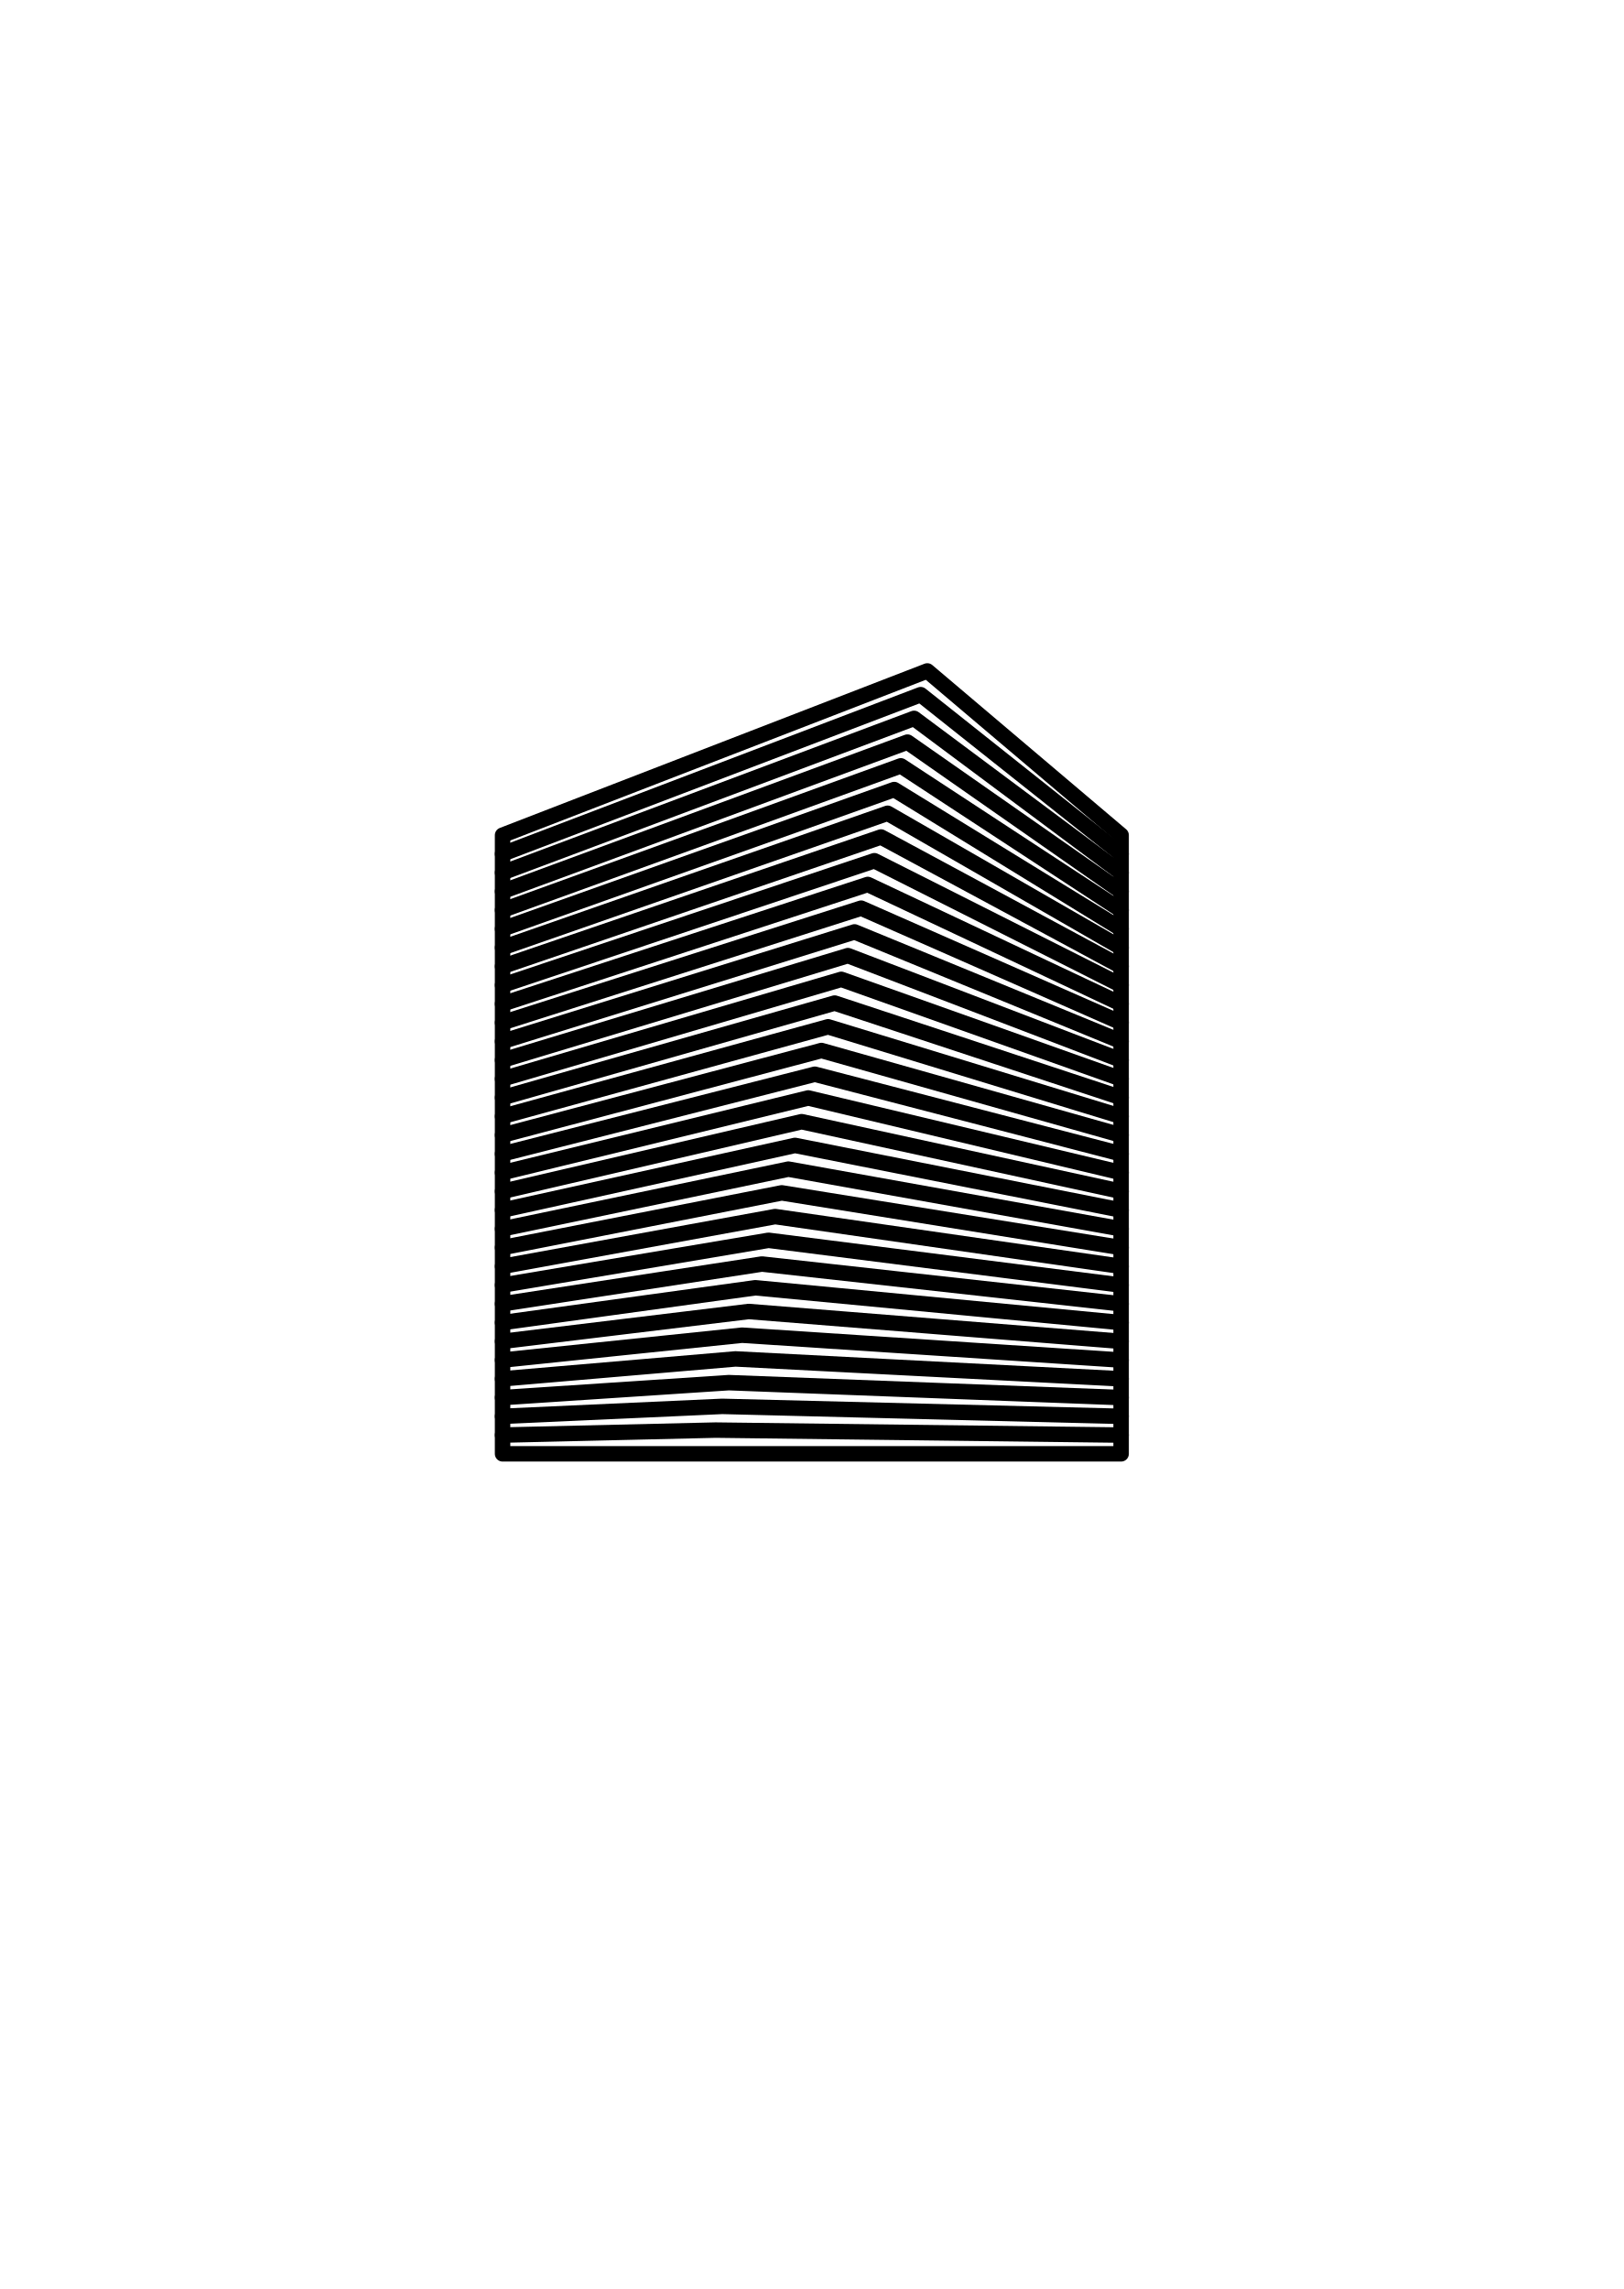
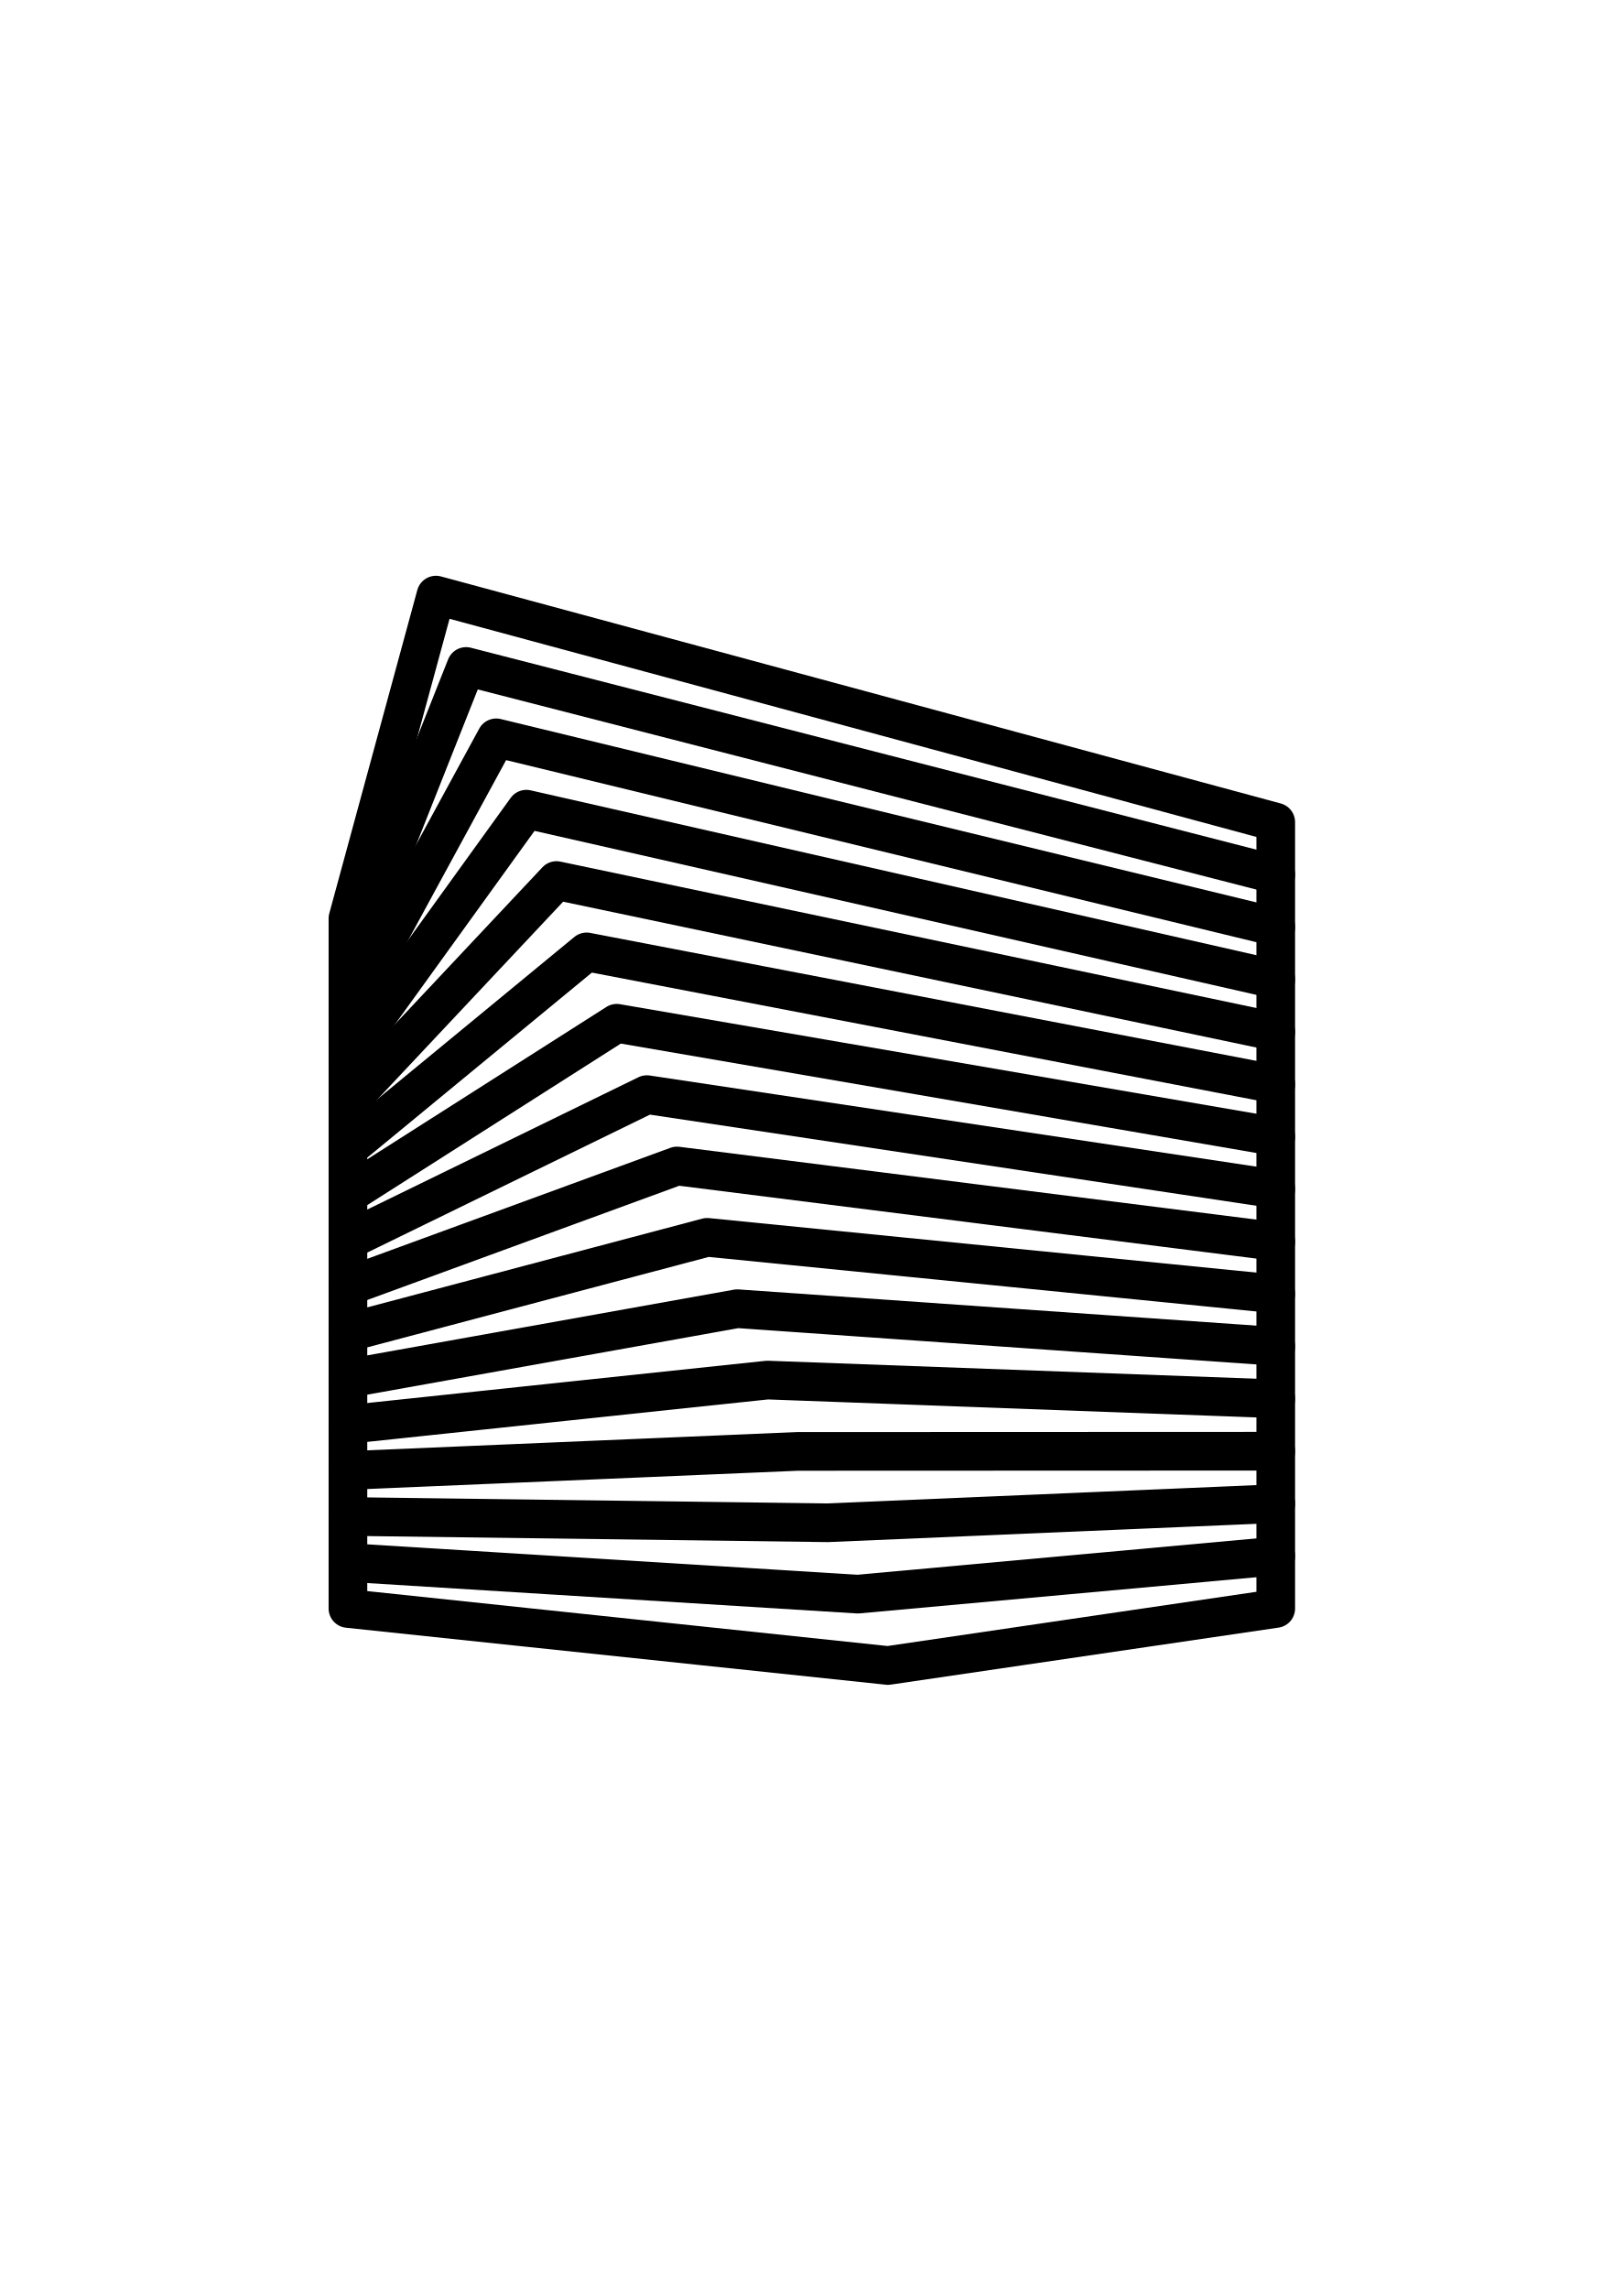
<svg xmlns="http://www.w3.org/2000/svg" version="1.1" width="105" height="148" viewbox="0 0 105 148">
-   <g style="fill: none; stroke-linecap: round;stroke-linejoin: round; stroke-width: 1; stroke: #09f;">
-   </g>
-   <g style="fill: none; stroke-linecap: round;stroke-linejoin: round; stroke-width: 1; stroke: #f09;">
-   </g>
-   <g style="fill: none; stroke-linecap: round;stroke-linejoin: round; stroke-width: 1; stroke: #000;">
-     <path d="M 72.5 92.788 L46.276 92.466 L32.5 92.788" />
-     <path d="M 72.5 91.576 L46.704 90.932 L32.5 91.576" />
-     <path d="M 72.5 90.364 L47.131 89.398 L32.5 90.364" />
-     <path d="M 72.5 89.152 L47.559 87.864 L32.5 89.152" />
-     <path d="M 72.5 87.939 L47.987 86.33 L32.5 87.939" />
-     <path d="M 72.5 86.727 L48.415 84.797 L32.5 86.727" />
-     <path d="M 72.5 85.515 L48.843 83.263 L32.5 85.515" />
-     <path d="M 72.5 84.303 L49.271 81.729 L32.5 84.303" />
-     <path d="M 72.5 83.091 L49.698 80.195 L32.5 83.091" />
-     <path d="M 72.5 81.879 L50.126 78.661 L32.5 81.879" />
-     <path d="M 72.5 80.667 L50.554 77.127 L32.5 80.667" />
-     <path d="M 72.5 79.455 L50.982 75.593 L32.5 79.455" />
-     <path d="M 72.5 78.242 L51.41 74.059 L32.5 78.242" />
-     <path d="M 72.5 77.03 L51.837 72.525 L32.5 77.03" />
-     <path d="M 72.5 75.818 L52.265 70.991 L32.5 75.818" />
-     <path d="M 72.5 74.606 L52.693 69.457 L32.5 74.606" />
-     <path d="M 72.5 73.394 L53.121 67.923 L32.5 73.394" />
-     <path d="M 72.5 72.182 L53.549 66.39 L32.5 72.182" />
-     <path d="M 72.5 70.97 L53.977 64.856 L32.5 70.97" />
-     <path d="M 72.5 69.758 L54.404 63.322 L32.5 69.758" />
-     <path d="M 72.5 68.545 L54.832 61.788 L32.5 68.545" />
-     <path d="M 72.5 67.333 L55.26 60.254 L32.5 67.333" />
-     <path d="M 72.5 66.121 L55.688 58.72 L32.5 66.121" />
-     <path d="M 72.5 64.909 L56.116 57.186 L32.5 64.909" />
-     <path d="M 72.5 63.697 L56.544 55.652 L32.5 63.697" />
-     <path d="M 72.5 62.485 L56.971 54.118 L32.5 62.485" />
-     <path d="M 72.5 61.273 L57.399 52.584 L32.5 61.273" />
-     <path d="M 72.5 60.061 L57.827 51.05 L32.5 60.061" />
-     <path d="M 72.5 58.848 L58.255 49.517 L32.5 58.848" />
-     <path d="M 72.5 57.636 L58.683 47.983 L32.5 57.636" />
-     <path d="M 72.5 56.424 L59.111 46.449 L32.5 56.424" />
-     <path d="M 72.5 55.212 L59.538 44.915 L32.5 55.212" />
-     <path d="M 72.5 54.0 L72.5 94.0 L32.5 94.0 L32.5 54.0 L59.966 43.381 Z" />
+   <g style="fill: none; stroke-linecap: round;stroke-linejoin: round; stroke-width: 2.5; stroke: #000;">
+     <path d="M 82.5 56.548 L30.141 43.092 L22.5 62.363" />
+     <path d="M 82.5 59.937 L32.09 47.706 L22.5 65.337" />
+     <path d="M 82.5 63.327 L34.038 52.32 L22.5 68.311" />
+     <path d="M 82.5 66.716 L35.987 56.933 L22.5 71.285" />
+     <path d="M 82.5 70.106 L37.935 61.547 L22.5 74.259" />
+     <path d="M 82.5 73.495 L39.884 66.161 L22.5 77.233" />
+     <path d="M 82.5 76.884 L41.832 70.775 L22.5 80.207" />
+     <path d="M 82.5 80.274 L43.781 75.389 L22.5 83.181" />
+     <path d="M 82.5 83.663 L45.729 80.003 L22.5 86.156" />
+     <path d="M 82.5 87.053 L47.678 84.617 L22.5 89.13" />
+     <path d="M 82.5 90.442 L49.626 89.231 L22.5 92.104" />
+     <path d="M 82.5 93.832 L51.575 93.844 L22.5 95.078" />
+     <path d="M 82.5 97.221 L53.523 98.458 L22.5 98.052" />
+     <path d="M 82.5 100.611 L55.472 103.072 L22.5 101.026" />
+     <path d="M 82.5 53.158 L82.5 104.0 L57.42 107.686 L22.5 104.0 L22.5 59.389 L28.193 38.478 Z" />
  </g>
</svg>
